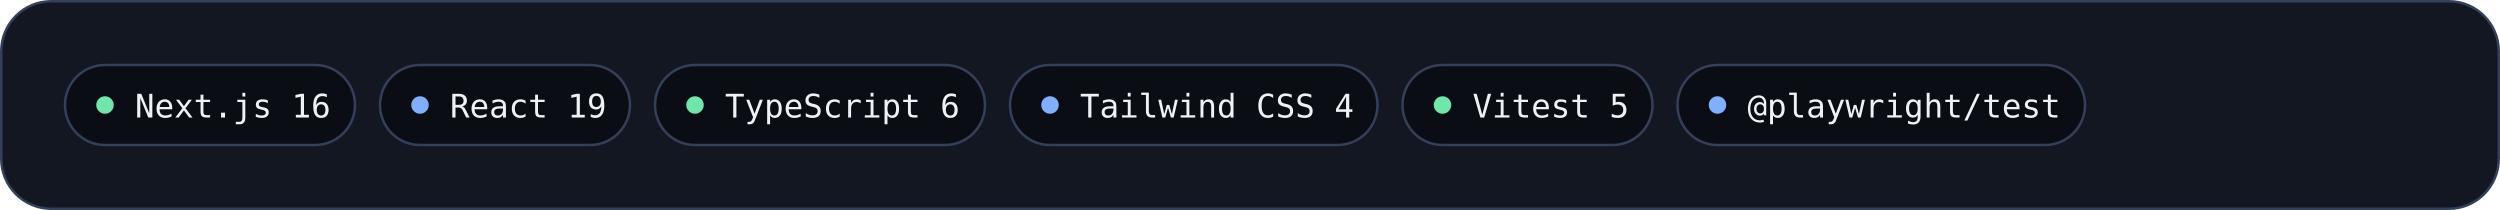
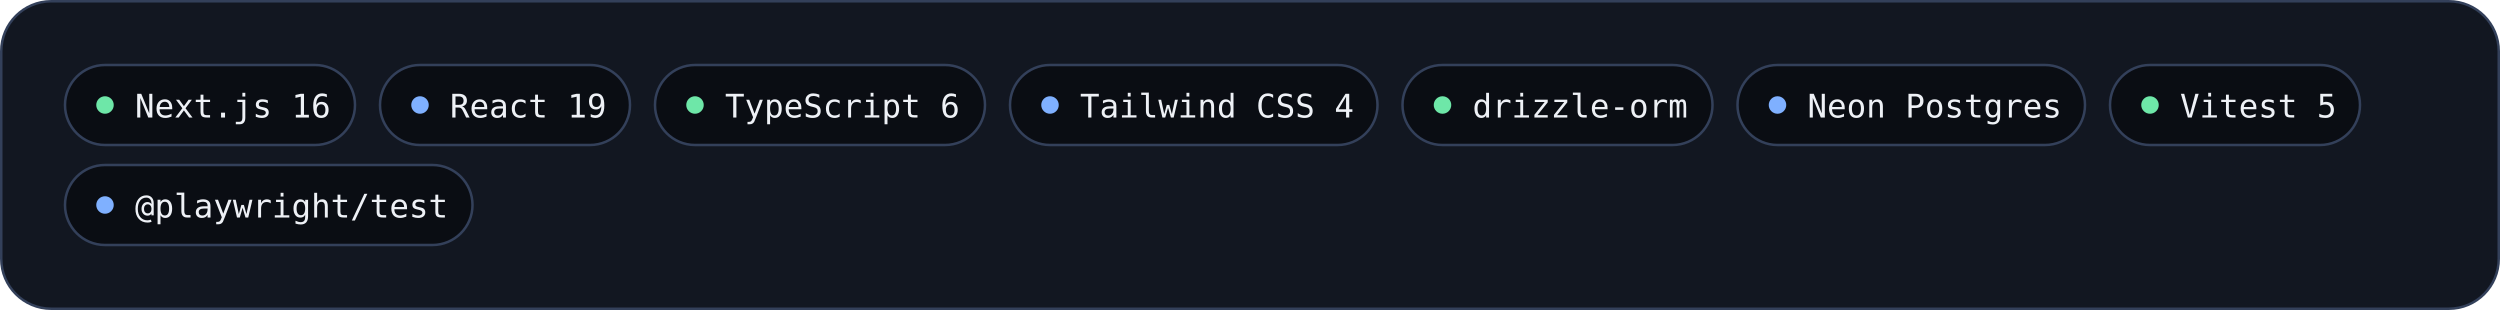
- <svg xmlns="http://www.w3.org/2000/svg" width="1000" height="84" viewBox="0 0 1000 84" role="img" aria-label="Stack: Next.js 16, React 19, TypeScript 6, Tailwind CSS 4, Vitest 5, @playwright/test">
+ <svg xmlns="http://www.w3.org/2000/svg" width="1000" height="124" viewBox="0 0 1000 124" role="img" aria-label="Stack: Next.js 16, React 19, TypeScript 6, Tailwind CSS 4, drizzle-orm, Neon Postgres, Vitest 5, @playwright/test">
  <defs>
    <linearGradient id="g" x1="0" y1="0" x2="1" y2="0">
      <stop offset="0" stop-color="#6ee7a8" />
      <stop offset="1" stop-color="#7fb0ff" />
    </linearGradient>
  </defs>
-   <rect x="0.5" y="0.5" width="999" height="83" rx="20" fill="#121721" stroke="#33405a" />
+   <rect x="0.5" y="0.5" width="999" height="123" rx="20" fill="#121721" stroke="#33405a" />
  <rect x="26" y="26" width="116" height="32" rx="16" fill="#0a0d13" stroke="#33405a" />
  <circle cx="42" cy="42" r="3.5" fill="#6ee7a8" />
  <text x="54" y="47" font-family="'JetBrains Mono',Menlo,Consolas,monospace" font-size="13" fill="#eef1f6">Next.js 16</text>
  <rect x="152" y="26" width="100" height="32" rx="16" fill="#0a0d13" stroke="#33405a" />
  <circle cx="168" cy="42" r="3.5" fill="#7fb0ff" />
  <text x="180" y="47" font-family="'JetBrains Mono',Menlo,Consolas,monospace" font-size="13" fill="#eef1f6">React 19</text>
  <rect x="262" y="26" width="132" height="32" rx="16" fill="#0a0d13" stroke="#33405a" />
  <circle cx="278" cy="42" r="3.5" fill="#6ee7a8" />
  <text x="290" y="47" font-family="'JetBrains Mono',Menlo,Consolas,monospace" font-size="13" fill="#eef1f6">TypeScript 6</text>
  <rect x="404" y="26" width="147" height="32" rx="16" fill="#0a0d13" stroke="#33405a" />
  <circle cx="420" cy="42" r="3.5" fill="#7fb0ff" />
  <text x="432" y="47" font-family="'JetBrains Mono',Menlo,Consolas,monospace" font-size="13" fill="#eef1f6">Tailwind CSS 4</text>
-   <rect x="561" y="26" width="100" height="32" rx="16" fill="#0a0d13" stroke="#33405a" />
+   <rect x="561" y="26" width="124" height="32" rx="16" fill="#0a0d13" stroke="#33405a" />
  <circle cx="577" cy="42" r="3.5" fill="#6ee7a8" />
-   <text x="589" y="47" font-family="'JetBrains Mono',Menlo,Consolas,monospace" font-size="13" fill="#eef1f6">Vitest 5</text>
-   <rect x="671" y="26" width="163" height="32" rx="16" fill="#0a0d13" stroke="#33405a" />
-   <circle cx="687" cy="42" r="3.5" fill="#7fb0ff" />
-   <text x="699" y="47" font-family="'JetBrains Mono',Menlo,Consolas,monospace" font-size="13" fill="#eef1f6">@playwright/test</text>
+   <text x="589" y="47" font-family="'JetBrains Mono',Menlo,Consolas,monospace" font-size="13" fill="#eef1f6">drizzle-orm</text>
+   <rect x="695" y="26" width="139" height="32" rx="16" fill="#0a0d13" stroke="#33405a" />
+   <circle cx="711" cy="42" r="3.5" fill="#7fb0ff" />
+   <text x="723" y="47" font-family="'JetBrains Mono',Menlo,Consolas,monospace" font-size="13" fill="#eef1f6">Neon Postgres</text>
+   <rect x="844" y="26" width="100" height="32" rx="16" fill="#0a0d13" stroke="#33405a" />
+   <circle cx="860" cy="42" r="3.5" fill="#6ee7a8" />
+   <text x="872" y="47" font-family="'JetBrains Mono',Menlo,Consolas,monospace" font-size="13" fill="#eef1f6">Vitest 5</text>
+   <rect x="26" y="66" width="163" height="32" rx="16" fill="#0a0d13" stroke="#33405a" />
+   <circle cx="42" cy="82" r="3.5" fill="#7fb0ff" />
+   <text x="54" y="87" font-family="'JetBrains Mono',Menlo,Consolas,monospace" font-size="13" fill="#eef1f6">@playwright/test</text>
</svg>
